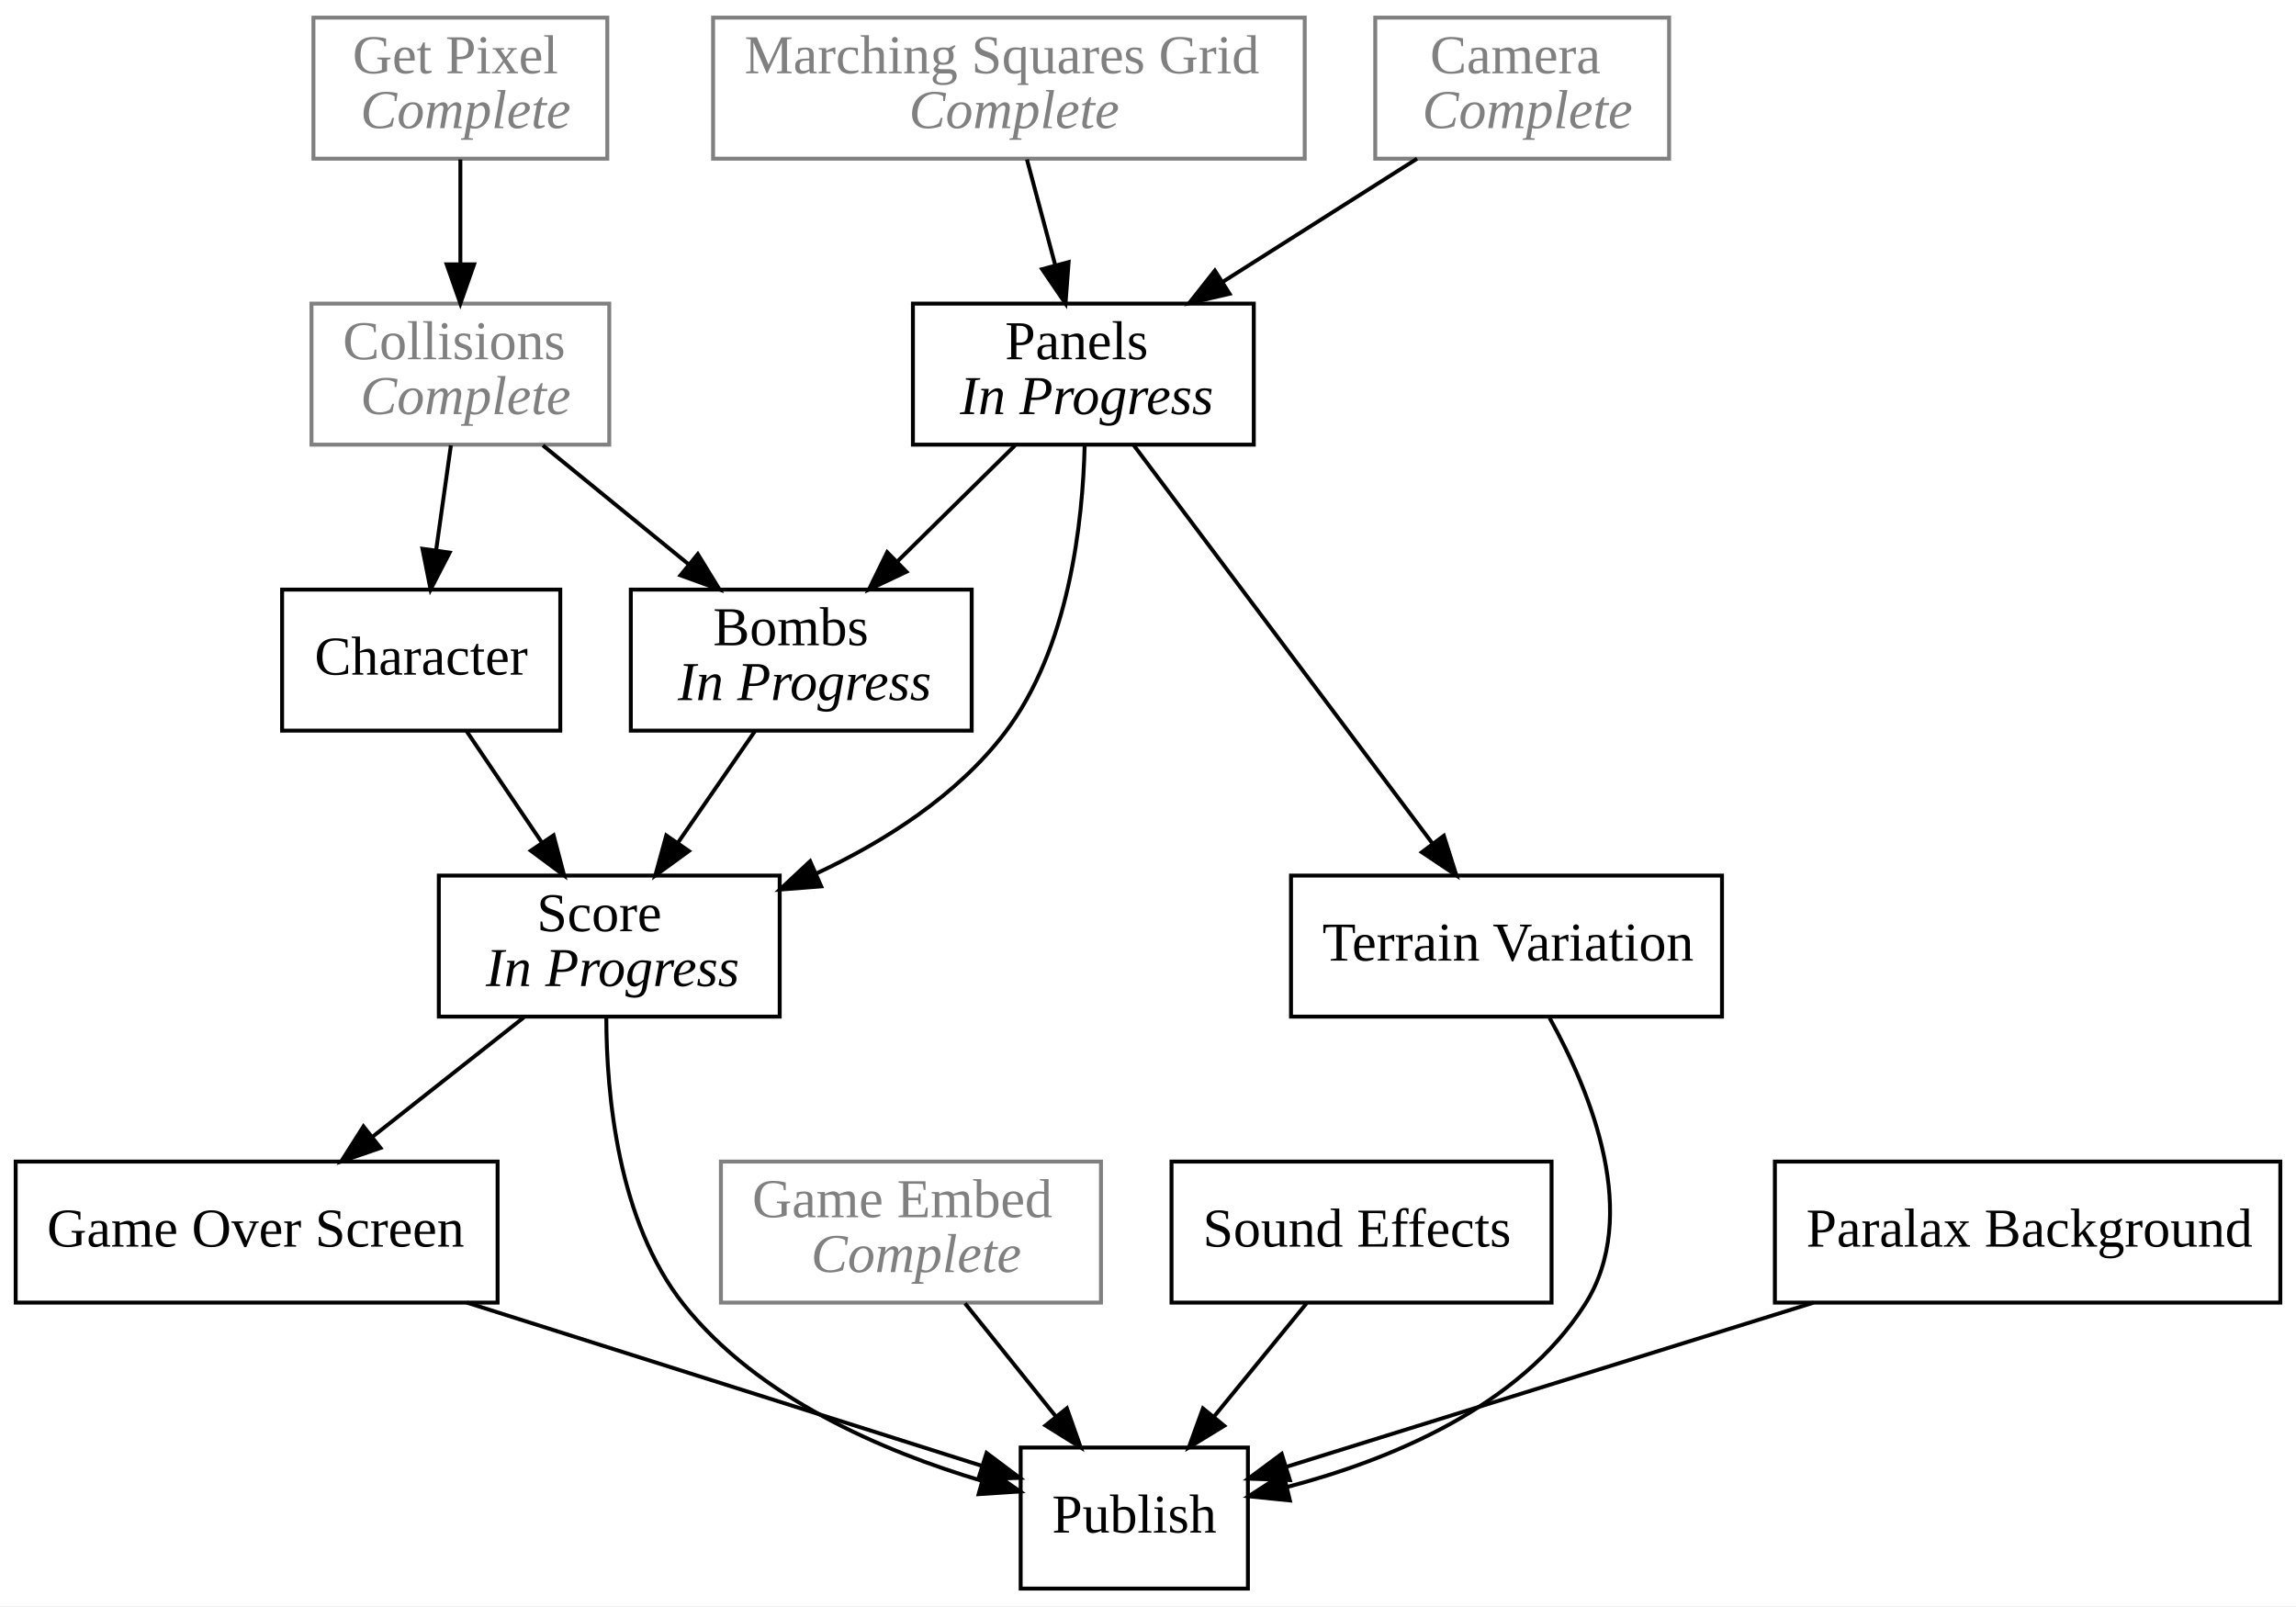
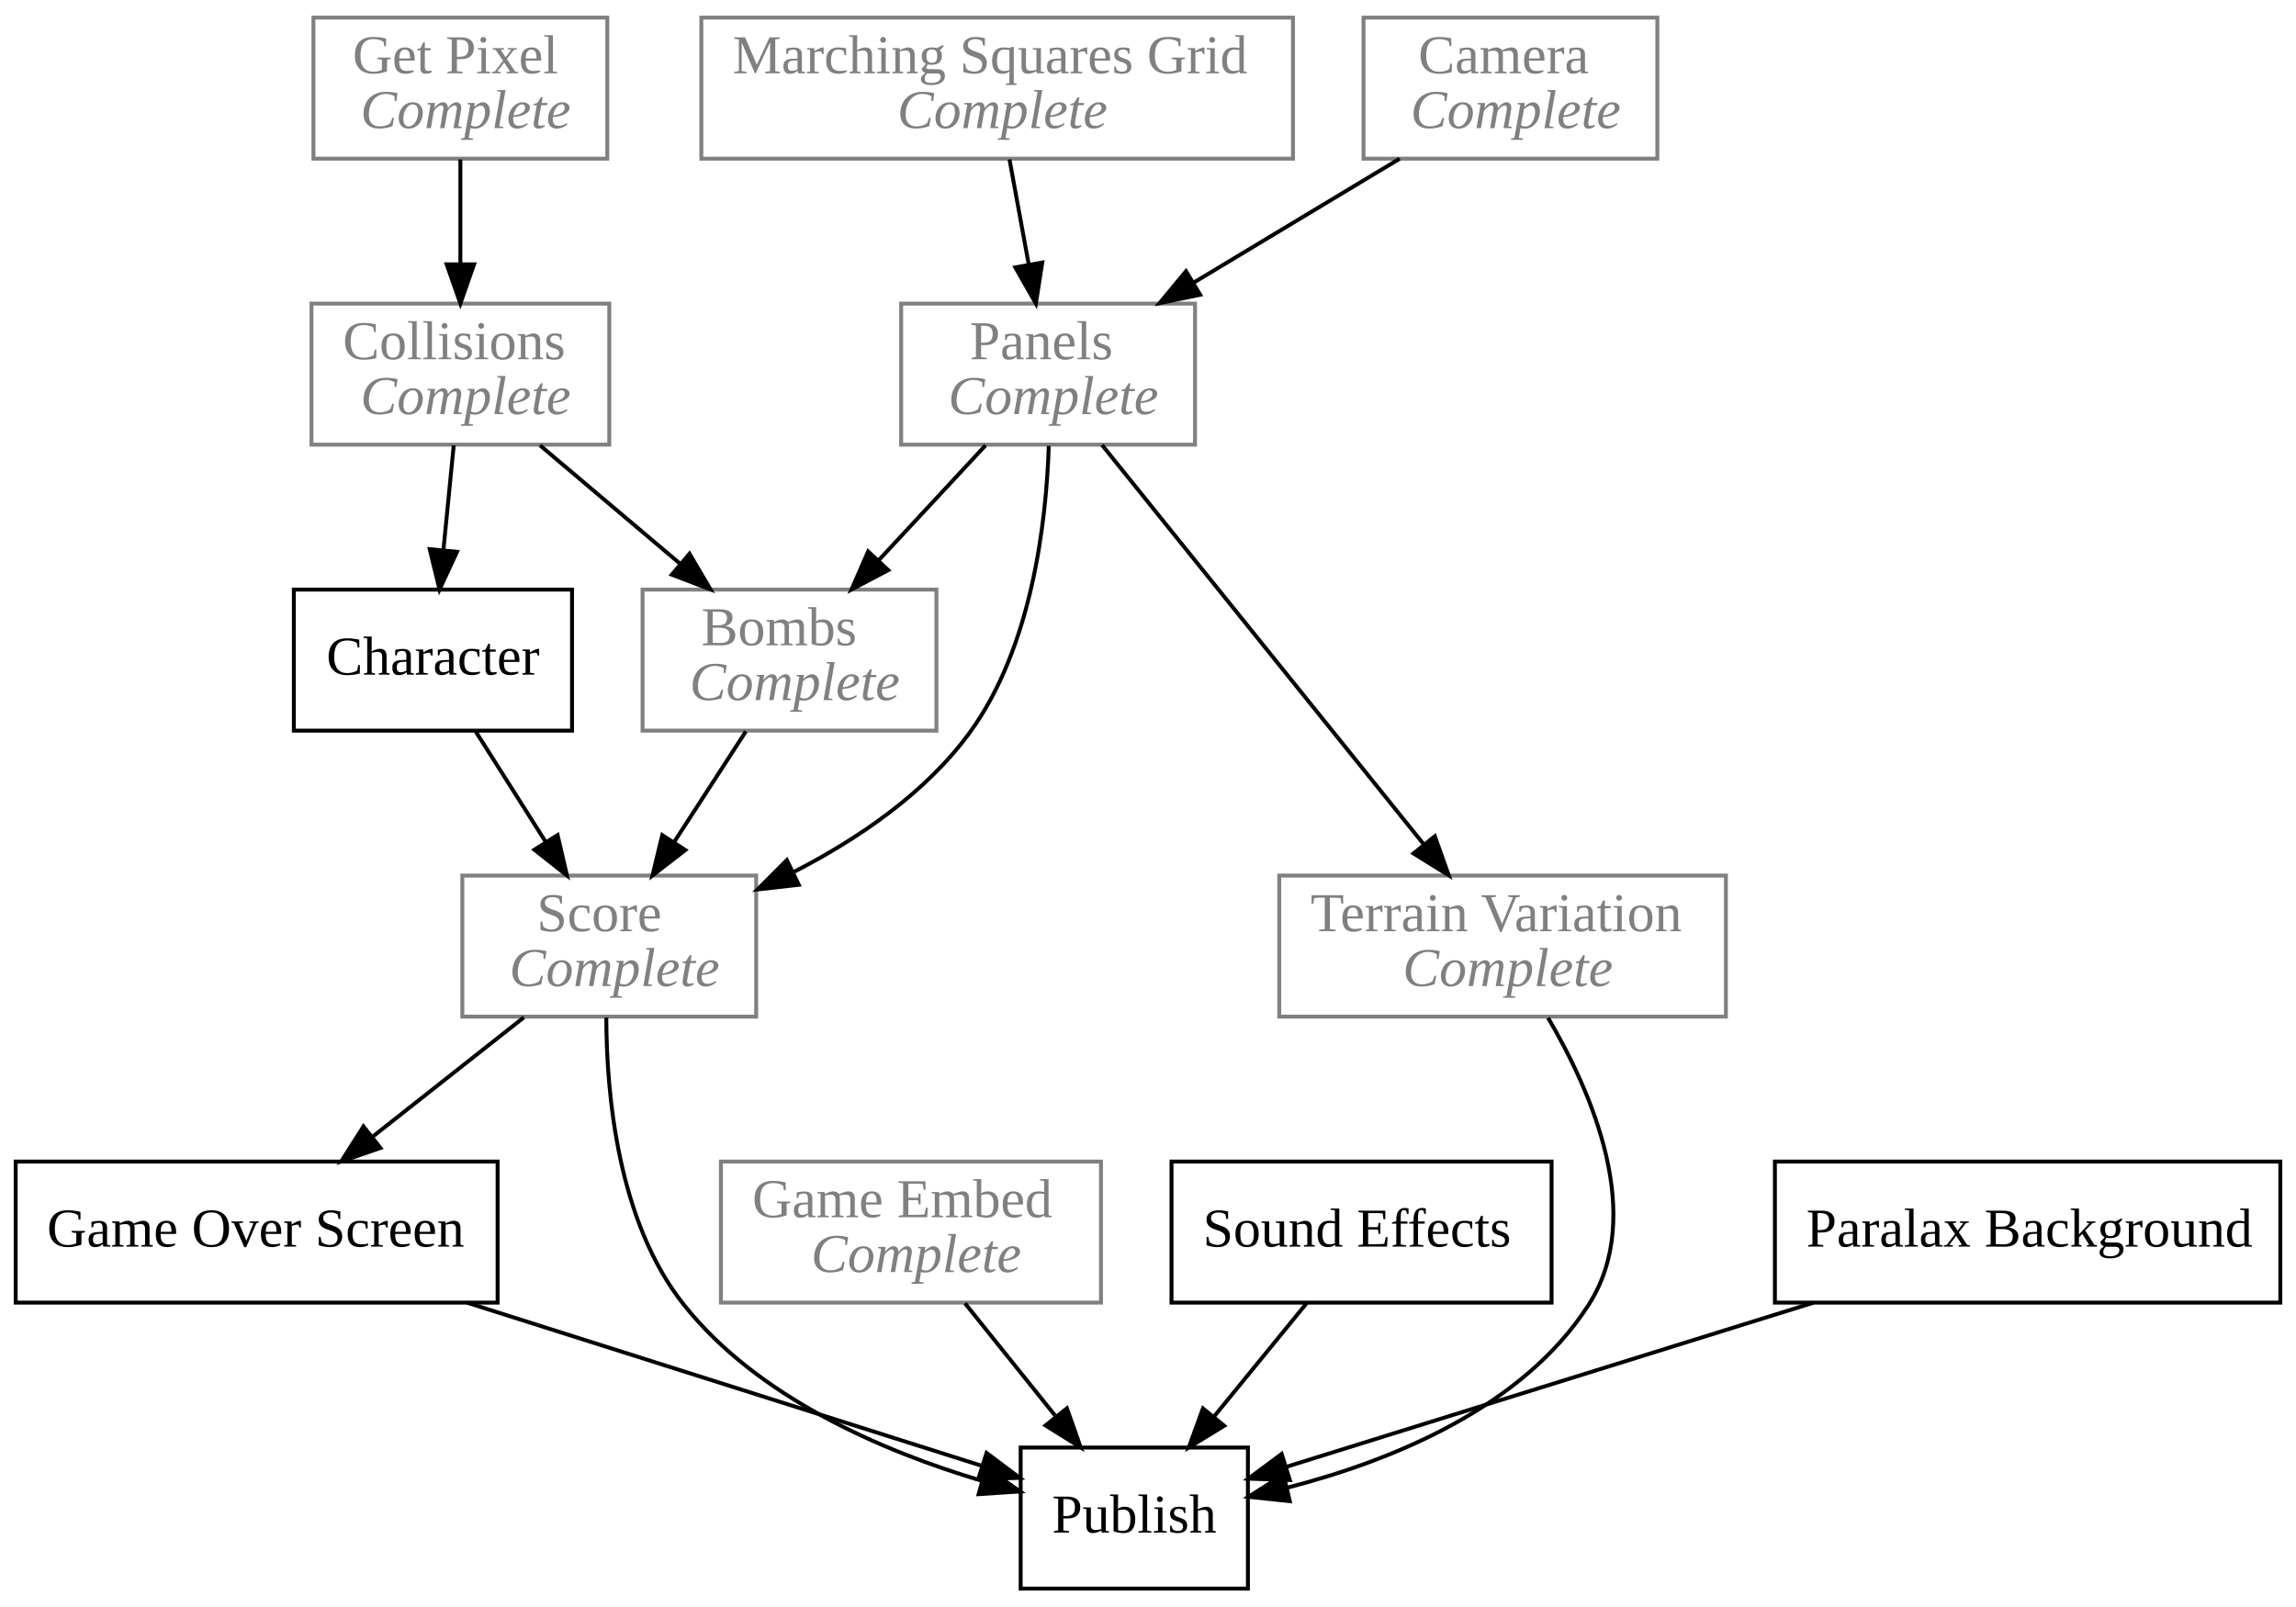
<svg xmlns="http://www.w3.org/2000/svg" width="586pt" height="410pt" viewBox="0.00 0.00 586.00 410.00">
  <g id="graph0" class="graph" transform="scale(1 1) rotate(0) translate(4 406)">
    <polygon fill="white" stroke="none" points="-4,4 -4,-406 582,-406 582,4 -4,4" />
    <g id="node1" class="node">
      <polygon fill="none" stroke="gray" points="76,-365.5 76,-401.5 151,-401.5 151,-365.5 76,-365.5" />
      <text text-anchor="start" x="86" y="-387.3" font-family="Times New Roman,serif" font-size="14.00" fill="gray">Get Pixel </text>
      <text text-anchor="start" x="84" y="-373.3" font-family="Times New Roman,serif" font-size="14.00" fill="gray"> </text>
      <text text-anchor="start" x="88" y="-373.3" font-family="Times New Roman,serif" font-style="italic" font-size="14.00" fill="gray">Complete</text>
    </g>
    <g id="node2" class="node">
      <polygon fill="none" stroke="gray" points="75.5,-292.5 75.5,-328.5 151.5,-328.5 151.5,-292.5 75.5,-292.5" />
      <text text-anchor="start" x="83.5" y="-314.3" font-family="Times New Roman,serif" font-size="14.00" fill="gray">Collisions </text>
      <text text-anchor="start" x="84" y="-300.3" font-family="Times New Roman,serif" font-size="14.00" fill="gray"> </text>
      <text text-anchor="start" x="88" y="-300.3" font-family="Times New Roman,serif" font-style="italic" font-size="14.00" fill="gray">Complete</text>
    </g>
    <g id="edge1" class="edge">
      <path fill="none" stroke="black" d="M113.5,-365.313C113.5,-357.289 113.5,-347.547 113.5,-338.569" />
      <polygon fill="black" stroke="black" points="117,-338.529 113.5,-328.529 110,-338.529 117,-338.529" />
    </g>
    <g id="node7" class="node">
-       <polygon fill="none" stroke="black" points="68,-219.5 68,-255.5 139,-255.5 139,-219.5 68,-219.5" />
-       <text text-anchor="middle" x="103.5" y="-233.8" font-family="Times New Roman,serif" font-size="14.00">Character</text>
+       <polygon fill="none" stroke="black" points="71,-219.5 71,-255.5 142,-255.5 142,-219.5 71,-219.5" />
+       <text text-anchor="middle" x="106.5" y="-233.8" font-family="Times New Roman,serif" font-size="14.00">Character</text>
    </g>
    <g id="edge2" class="edge">
-       <path fill="none" stroke="black" d="M111.079,-292.313C109.949,-284.289 108.577,-274.547 107.313,-265.569" />
-       <polygon fill="black" stroke="black" points="110.759,-264.943 105.898,-255.529 103.827,-265.919 110.759,-264.943" />
+       <path fill="none" stroke="black" d="M111.805,-292.313C111.014,-284.289 110.054,-274.547 109.169,-265.569" />
+       <polygon fill="black" stroke="black" points="112.643,-265.137 108.179,-255.529 105.677,-265.824 112.643,-265.137" />
    </g>
    <g id="node8" class="node">
-       <polygon fill="none" stroke="black" points="157,-219.5 157,-255.5 244,-255.5 244,-219.5 157,-219.5" />
-       <text text-anchor="start" x="178" y="-241.3" font-family="Times New Roman,serif" font-size="14.00">Bombs </text>
-       <text text-anchor="start" x="165" y="-227.3" font-family="Times New Roman,serif" font-size="14.00"> </text>
-       <text text-anchor="start" x="169" y="-227.3" font-family="Times New Roman,serif" font-style="italic" font-size="14.00">In Progress</text>
+       <polygon fill="none" stroke="gray" points="160,-219.5 160,-255.5 235,-255.5 235,-219.5 160,-219.5" />
+       <text text-anchor="start" x="175" y="-241.3" font-family="Times New Roman,serif" font-size="14.00" fill="gray">Bombs </text>
+       <text text-anchor="start" x="168" y="-227.3" font-family="Times New Roman,serif" font-size="14.00" fill="gray"> </text>
+       <text text-anchor="start" x="172" y="-227.3" font-family="Times New Roman,serif" font-style="italic" font-size="14.00" fill="gray">Complete</text>
    </g>
    <g id="edge3" class="edge">
-       <path fill="none" stroke="black" d="M134.56,-292.313C145.674,-283.243 159.479,-271.977 171.581,-262.1" />
-       <polygon fill="black" stroke="black" points="174.099,-264.563 179.634,-255.529 169.673,-259.14 174.099,-264.563" />
+       <path fill="none" stroke="black" d="M133.834,-292.313C144.565,-283.243 157.894,-271.977 169.578,-262.1" />
+       <polygon fill="black" stroke="black" points="171.975,-264.657 177.353,-255.529 167.456,-259.311 171.975,-264.657" />
    </g>
    <g id="node3" class="node">
-       <polygon fill="none" stroke="gray" points="178,-365.5 178,-401.5 329,-401.5 329,-365.5 178,-365.5" />
-       <text text-anchor="start" x="186" y="-387.3" font-family="Times New Roman,serif" font-size="14.00" fill="gray">Marching Squares Grid </text>
-       <text text-anchor="start" x="224" y="-373.3" font-family="Times New Roman,serif" font-size="14.00" fill="gray"> </text>
-       <text text-anchor="start" x="228" y="-373.3" font-family="Times New Roman,serif" font-style="italic" font-size="14.00" fill="gray">Complete</text>
+       <polygon fill="none" stroke="gray" points="175,-365.5 175,-401.5 326,-401.5 326,-365.5 175,-365.5" />
+       <text text-anchor="start" x="183" y="-387.3" font-family="Times New Roman,serif" font-size="14.00" fill="gray">Marching Squares Grid </text>
+       <text text-anchor="start" x="221" y="-373.3" font-family="Times New Roman,serif" font-size="14.00" fill="gray"> </text>
+       <text text-anchor="start" x="225" y="-373.3" font-family="Times New Roman,serif" font-style="italic" font-size="14.00" fill="gray">Complete</text>
    </g>
    <g id="node6" class="node">
-       <polygon fill="none" stroke="black" points="229,-292.5 229,-328.5 316,-328.5 316,-292.5 229,-292.5" />
-       <text text-anchor="start" x="252.5" y="-314.3" font-family="Times New Roman,serif" font-size="14.00">Panels </text>
-       <text text-anchor="start" x="237" y="-300.3" font-family="Times New Roman,serif" font-size="14.00"> </text>
-       <text text-anchor="start" x="241" y="-300.3" font-family="Times New Roman,serif" font-style="italic" font-size="14.00">In Progress</text>
+       <polygon fill="none" stroke="gray" points="226,-292.5 226,-328.5 301,-328.5 301,-292.5 226,-292.5" />
+       <text text-anchor="start" x="243.5" y="-314.3" font-family="Times New Roman,serif" font-size="14.00" fill="gray">Panels </text>
+       <text text-anchor="start" x="234" y="-300.3" font-family="Times New Roman,serif" font-size="14.00" fill="gray"> </text>
+       <text text-anchor="start" x="238" y="-300.3" font-family="Times New Roman,serif" font-style="italic" font-size="14.00" fill="gray">Complete</text>
    </g>
    <g id="edge4" class="edge">
-       <path fill="none" stroke="black" d="M258.099,-365.313C260.27,-357.202 262.91,-347.336 265.334,-338.277" />
-       <polygon fill="black" stroke="black" points="268.739,-339.094 267.943,-328.529 261.977,-337.284 268.739,-339.094" />
+       <path fill="none" stroke="black" d="M253.647,-365.313C255.116,-357.289 256.9,-347.547 258.544,-338.569" />
+       <polygon fill="black" stroke="black" points="262.024,-338.996 260.382,-328.529 255.138,-337.735 262.024,-338.996" />
    </g>
    <g id="node4" class="node">
-       <polygon fill="none" stroke="gray" points="347,-365.5 347,-401.5 422,-401.5 422,-365.5 347,-365.5" />
-       <text text-anchor="start" x="361" y="-387.3" font-family="Times New Roman,serif" font-size="14.00" fill="gray">Camera </text>
-       <text text-anchor="start" x="355" y="-373.3" font-family="Times New Roman,serif" font-size="14.00" fill="gray"> </text>
-       <text text-anchor="start" x="359" y="-373.3" font-family="Times New Roman,serif" font-style="italic" font-size="14.00" fill="gray">Complete</text>
+       <polygon fill="none" stroke="gray" points="344,-365.5 344,-401.5 419,-401.5 419,-365.5 344,-365.5" />
+       <text text-anchor="start" x="358" y="-387.3" font-family="Times New Roman,serif" font-size="14.00" fill="gray">Camera </text>
+       <text text-anchor="start" x="352" y="-373.3" font-family="Times New Roman,serif" font-size="14.00" fill="gray"> </text>
+       <text text-anchor="start" x="356" y="-373.3" font-family="Times New Roman,serif" font-style="italic" font-size="14.00" fill="gray">Complete</text>
    </g>
    <g id="edge5" class="edge">
-       <path fill="none" stroke="black" d="M357.673,-365.494C342.821,-356.079 324.171,-344.255 308.111,-334.075" />
-       <polygon fill="black" stroke="black" points="309.816,-331.012 299.496,-328.614 306.068,-336.924 309.816,-331.012" />
+       <path fill="none" stroke="black" d="M353.236,-365.494C337.443,-355.991 317.574,-344.036 300.549,-333.792" />
+       <polygon fill="black" stroke="black" points="302.315,-330.77 291.942,-328.614 298.706,-336.768 302.315,-330.77" />
    </g>
    <g id="node5" class="node">
      <polygon fill="none" stroke="gray" points="180,-73.5 180,-109.5 277,-109.5 277,-73.5 180,-73.5" />
      <text text-anchor="start" x="188" y="-95.3" font-family="Times New Roman,serif" font-size="14.00" fill="gray">Game Embed </text>
      <text text-anchor="start" x="199" y="-81.3" font-family="Times New Roman,serif" font-size="14.00" fill="gray"> </text>
      <text text-anchor="start" x="203" y="-81.3" font-family="Times New Roman,serif" font-style="italic" font-size="14.00" fill="gray">Complete</text>
    </g>
    <g id="node14" class="node">
      <polygon fill="none" stroke="black" points="256.5,-0.5 256.5,-36.5 314.5,-36.5 314.5,-0.5 256.5,-0.5" />
      <text text-anchor="middle" x="285.5" y="-14.8" font-family="Times New Roman,serif" font-size="14.00">Publish</text>
    </g>
    <g id="edge6" class="edge">
      <path fill="none" stroke="black" d="M242.298,-73.313C249.23,-64.679 257.759,-54.055 265.402,-44.534" />
      <polygon fill="black" stroke="black" points="268.298,-46.518 271.829,-36.529 262.839,-42.136 268.298,-46.518" />
    </g>
    <g id="edge7" class="edge">
-       <path fill="none" stroke="black" d="M255.071,-292.313C246.05,-283.417 234.887,-272.409 225.012,-262.672" />
-       <polygon fill="black" stroke="black" points="227.347,-260.058 217.769,-255.529 222.432,-265.042 227.347,-260.058" />
+       <path fill="none" stroke="black" d="M247.523,-292.313C239.335,-283.505 229.222,-272.625 220.236,-262.958" />
+       <polygon fill="black" stroke="black" points="222.702,-260.47 213.33,-255.529 217.575,-265.236 222.702,-260.47" />
    </g>
    <g id="node9" class="node">
-       <polygon fill="none" stroke="black" points="108,-146.5 108,-182.5 195,-182.5 195,-146.5 108,-146.5" />
-       <text text-anchor="start" x="133" y="-168.3" font-family="Times New Roman,serif" font-size="14.00">Score </text>
-       <text text-anchor="start" x="116" y="-154.3" font-family="Times New Roman,serif" font-size="14.00"> </text>
-       <text text-anchor="start" x="120" y="-154.3" font-family="Times New Roman,serif" font-style="italic" font-size="14.00">In Progress</text>
+       <polygon fill="none" stroke="gray" points="114,-146.5 114,-182.5 189,-182.5 189,-146.5 114,-146.5" />
+       <text text-anchor="start" x="133" y="-168.3" font-family="Times New Roman,serif" font-size="14.00" fill="gray">Score </text>
+       <text text-anchor="start" x="122" y="-154.3" font-family="Times New Roman,serif" font-size="14.00" fill="gray"> </text>
+       <text text-anchor="start" x="126" y="-154.3" font-family="Times New Roman,serif" font-style="italic" font-size="14.00" fill="gray">Complete</text>
    </g>
    <g id="edge8" class="edge">
-       <path fill="none" stroke="black" d="M272.839,-292.396C272.369,-272.764 268.872,-240.511 252.5,-219 240.322,-203 221.959,-191.283 204.216,-182.967" />
-       <polygon fill="black" stroke="black" points="205.593,-179.749 195.03,-178.923 202.772,-186.156 205.593,-179.749" />
+       <path fill="none" stroke="black" d="M263.675,-292.159C263.031,-272.601 259.348,-240.701 243.5,-219 232.191,-203.515 214.931,-191.792 198.404,-183.327" />
+       <polygon fill="black" stroke="black" points="199.868,-180.147 189.341,-178.956 196.827,-186.452 199.868,-180.147" />
    </g>
    <g id="node11" class="node">
-       <polygon fill="none" stroke="black" points="325.5,-146.5 325.5,-182.5 435.5,-182.5 435.5,-146.5 325.5,-146.5" />
-       <text text-anchor="start" x="333.5" y="-160.8" font-family="Times New Roman,serif" font-size="14.00">Terrain Variation</text>
+       <polygon fill="none" stroke="gray" points="322.5,-146.5 322.5,-182.5 436.5,-182.5 436.5,-146.5 322.5,-146.5" />
+       <text text-anchor="start" x="330.5" y="-168.3" font-family="Times New Roman,serif" font-size="14.00" fill="gray">Terrain Variation </text>
+       <text text-anchor="start" x="350" y="-154.3" font-family="Times New Roman,serif" font-size="14.00" fill="gray"> </text>
+       <text text-anchor="start" x="354" y="-154.3" font-family="Times New Roman,serif" font-style="italic" font-size="14.00" fill="gray">Complete</text>
    </g>
    <g id="edge9" class="edge">
-       <path fill="none" stroke="black" d="M285.313,-292.416C304.231,-267.192 339.754,-219.828 361.648,-190.637" />
-       <polygon fill="black" stroke="black" points="364.504,-192.662 367.704,-182.562 358.904,-188.462 364.504,-192.662" />
+       <path fill="none" stroke="black" d="M277.262,-292.416C297.582,-267.192 335.736,-219.828 359.251,-190.637" />
+       <polygon fill="black" stroke="black" points="362.208,-192.545 365.756,-182.562 356.757,-188.154 362.208,-192.545" />
    </g>
    <g id="edge10" class="edge">
-       <path fill="none" stroke="black" d="M115.119,-219.313C120.897,-210.766 127.994,-200.269 134.38,-190.823" />
-       <polygon fill="black" stroke="black" points="137.286,-192.774 139.988,-182.529 131.487,-188.853 137.286,-192.774" />
+       <path fill="none" stroke="black" d="M117.393,-219.313C122.755,-210.853 129.327,-200.484 135.267,-191.112" />
+       <polygon fill="black" stroke="black" points="138.31,-192.849 140.707,-182.529 132.397,-189.102 138.31,-192.849" />
    </g>
    <g id="edge11" class="edge">
-       <path fill="none" stroke="black" d="M188.638,-219.313C182.74,-210.766 175.496,-200.269 168.976,-190.823" />
-       <polygon fill="black" stroke="black" points="171.813,-188.771 163.252,-182.529 166.052,-192.747 171.813,-188.771" />
+       <path fill="none" stroke="black" d="M186.365,-219.313C180.884,-210.853 174.165,-200.484 168.094,-191.112" />
+       <polygon fill="black" stroke="black" points="170.908,-189.018 162.533,-182.529 165.033,-192.824 170.908,-189.018" />
    </g>
    <g id="node13" class="node">
      <polygon fill="none" stroke="black" points="0,-73.5 0,-109.5 123,-109.5 123,-73.5 0,-73.5" />
      <text text-anchor="start" x="8" y="-87.8" font-family="Times New Roman,serif" font-size="14.00">Game Over Screen</text>
    </g>
    <g id="edge12" class="edge">
      <path fill="none" stroke="black" d="M129.714,-146.313C118.106,-137.156 103.661,-125.76 91.055,-115.816" />
      <polygon fill="black" stroke="black" points="93.105,-112.975 83.086,-109.529 88.769,-118.47 93.105,-112.975" />
    </g>
    <g id="edge13" class="edge">
      <path fill="none" stroke="black" d="M150.746,-146.258C150.786,-126.496 153.727,-94.121 170.5,-73 189.359,-49.252 221.209,-35.572 246.614,-28" />
      <polygon fill="black" stroke="black" points="247.646,-31.346 256.345,-25.299 245.773,-24.601 247.646,-31.346" />
    </g>
    <g id="node10" class="node">
      <polygon fill="none" stroke="black" points="295,-73.5 295,-109.5 392,-109.5 392,-73.5 295,-73.5" />
      <text text-anchor="start" x="303" y="-87.8" font-family="Times New Roman,serif" font-size="14.00">Sound Effects</text>
    </g>
    <g id="edge14" class="edge">
      <path fill="none" stroke="black" d="M329.46,-73.313C322.407,-64.679 313.728,-54.055 305.95,-44.534" />
      <polygon fill="black" stroke="black" points="308.448,-42.059 299.411,-36.529 303.027,-46.488 308.448,-42.059" />
    </g>
    <g id="edge15" class="edge">
-       <path fill="none" stroke="black" d="M391.503,-146.159C402.189,-126.888 414.862,-95.521 400.5,-73 383.86,-46.906 350.829,-33.338 324.42,-26.408" />
-       <polygon fill="black" stroke="black" points="325.212,-22.998 314.671,-24.064 323.576,-29.805 325.212,-22.998" />
+       <path fill="none" stroke="black" d="M391.11,-146.191C402.423,-126.948 415.969,-95.607 401.5,-73 384.645,-46.664 351.171,-33.11 324.496,-26.246" />
+       <polygon fill="black" stroke="black" points="325.19,-22.814 314.654,-23.93 323.587,-29.628 325.19,-22.814" />
    </g>
    <g id="node12" class="node">
      <polygon fill="none" stroke="black" points="449,-73.5 449,-109.5 578,-109.5 578,-73.5 449,-73.5" />
      <text text-anchor="start" x="457" y="-87.8" font-family="Times New Roman,serif" font-size="14.00">Paralax Background</text>
    </g>
    <g id="edge16" class="edge">
      <path fill="none" stroke="black" d="M458.888,-73.494C417.464,-60.594 361.524,-43.174 324.522,-31.651" />
      <polygon fill="black" stroke="black" points="325.204,-28.198 314.615,-28.567 323.122,-34.882 325.204,-28.198" />
    </g>
    <g id="edge17" class="edge">
      <path fill="none" stroke="black" d="M115.154,-73.494C155.615,-60.669 210.171,-43.377 246.527,-31.853" />
      <polygon fill="black" stroke="black" points="247.797,-35.122 256.272,-28.764 245.681,-28.45 247.797,-35.122" />
    </g>
  </g>
</svg>
